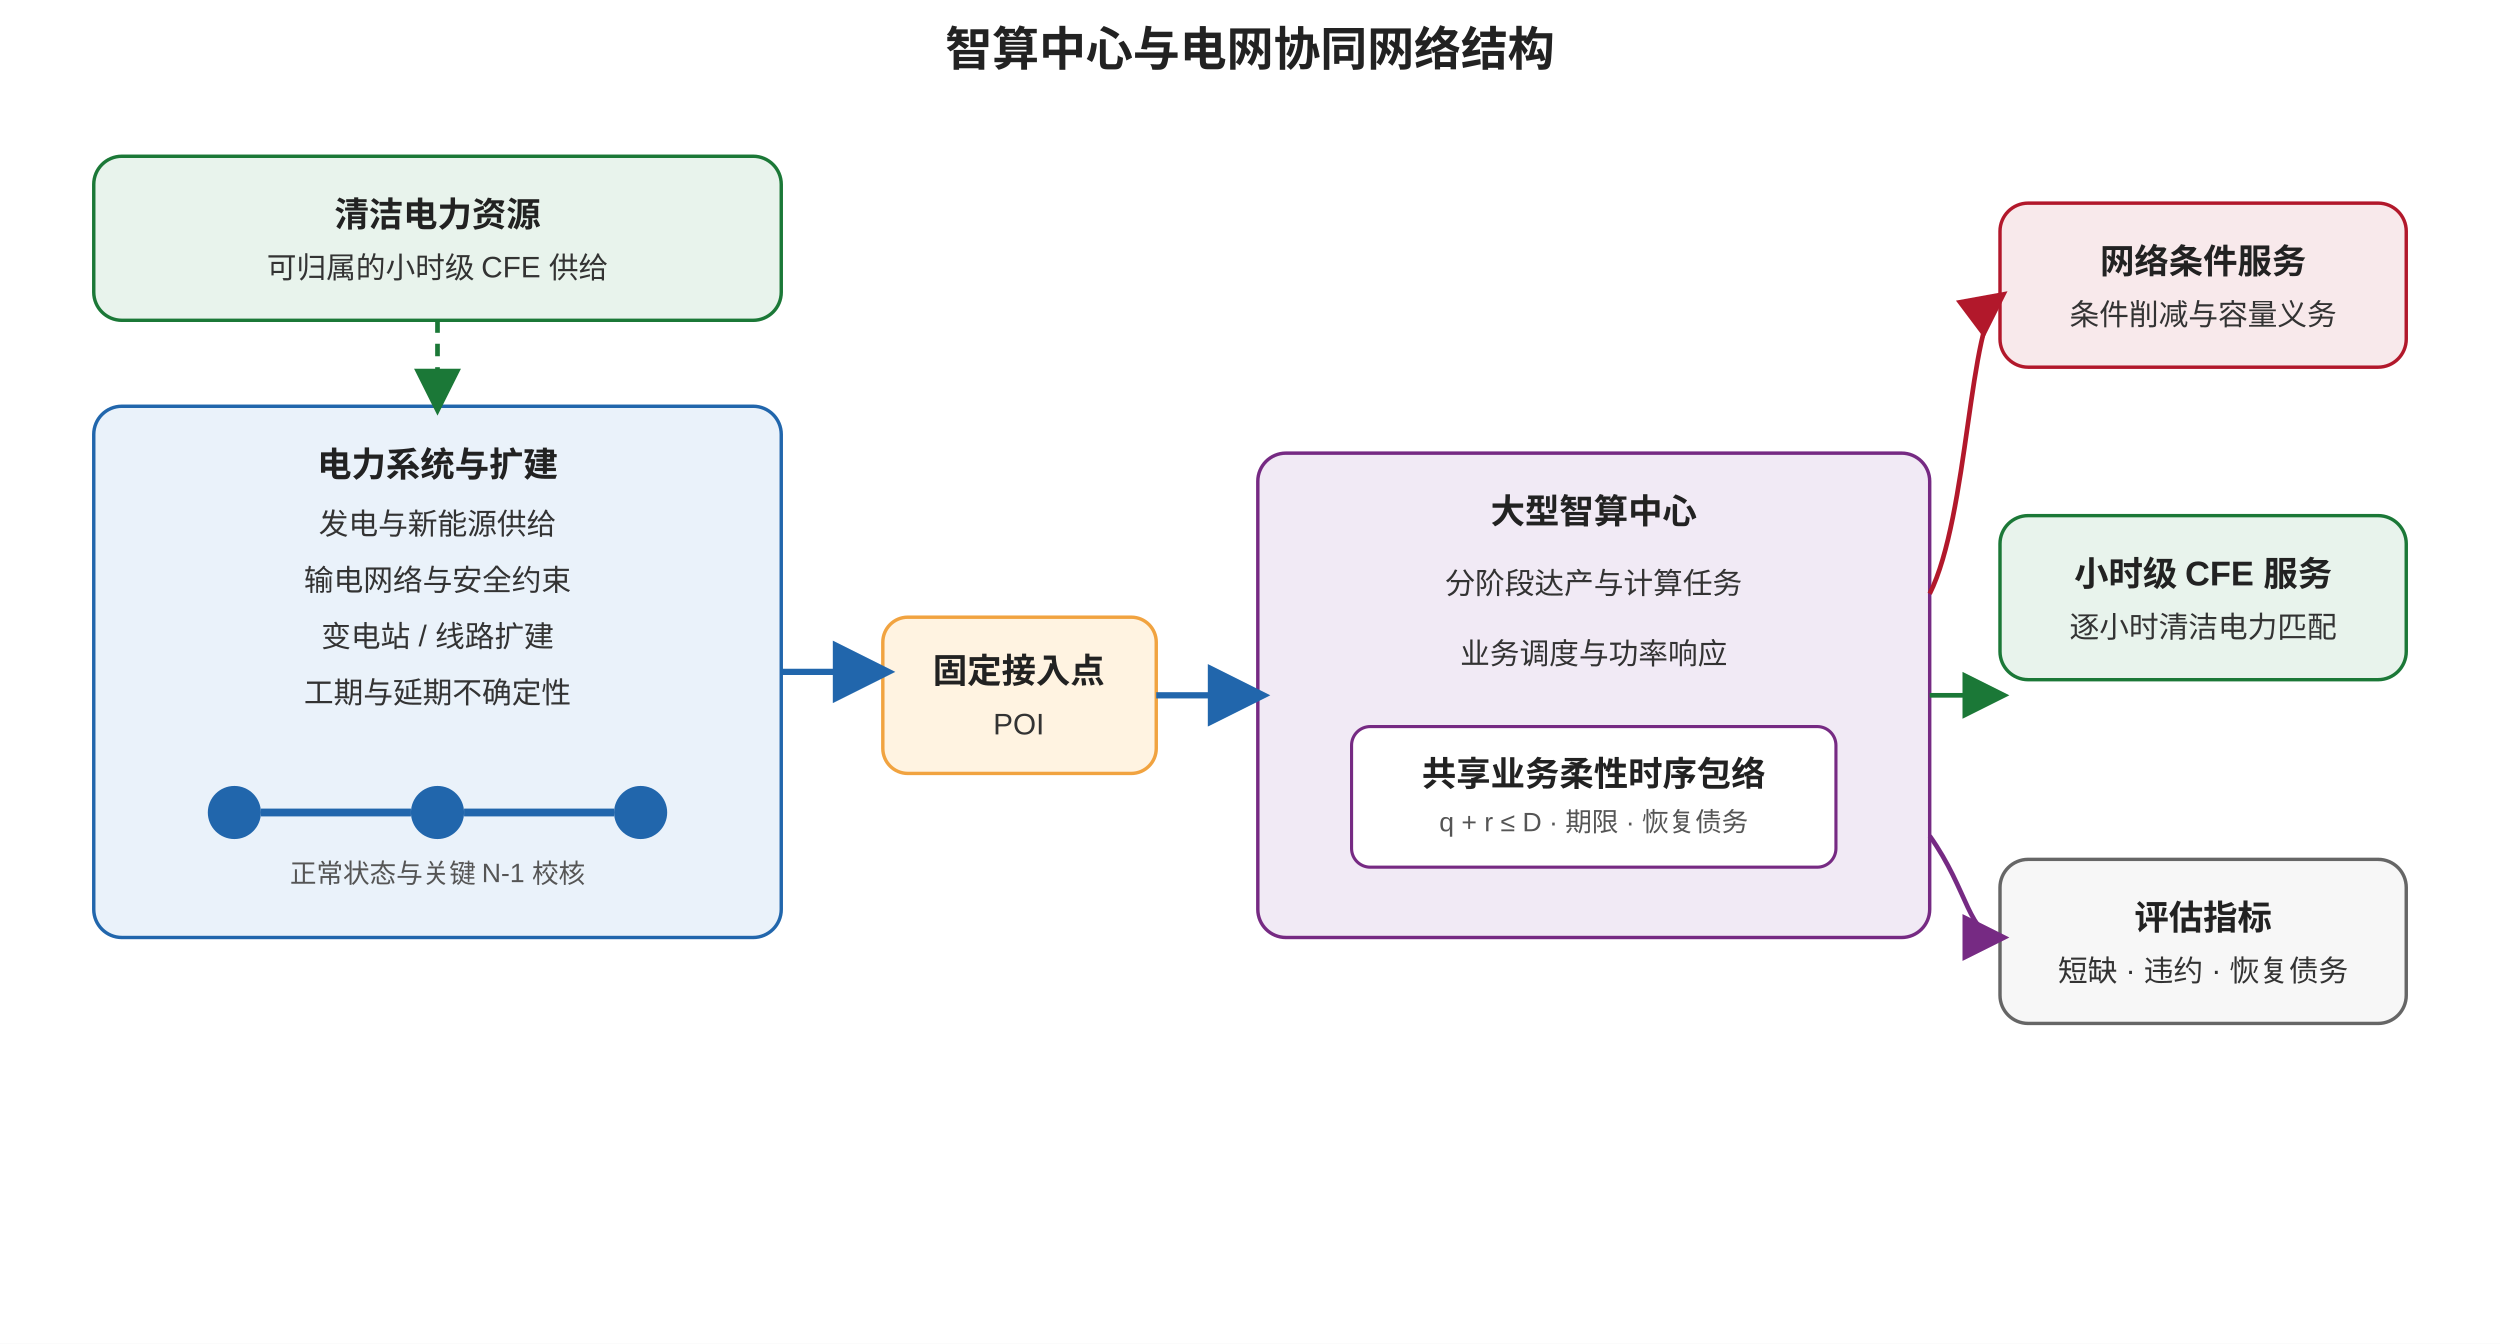
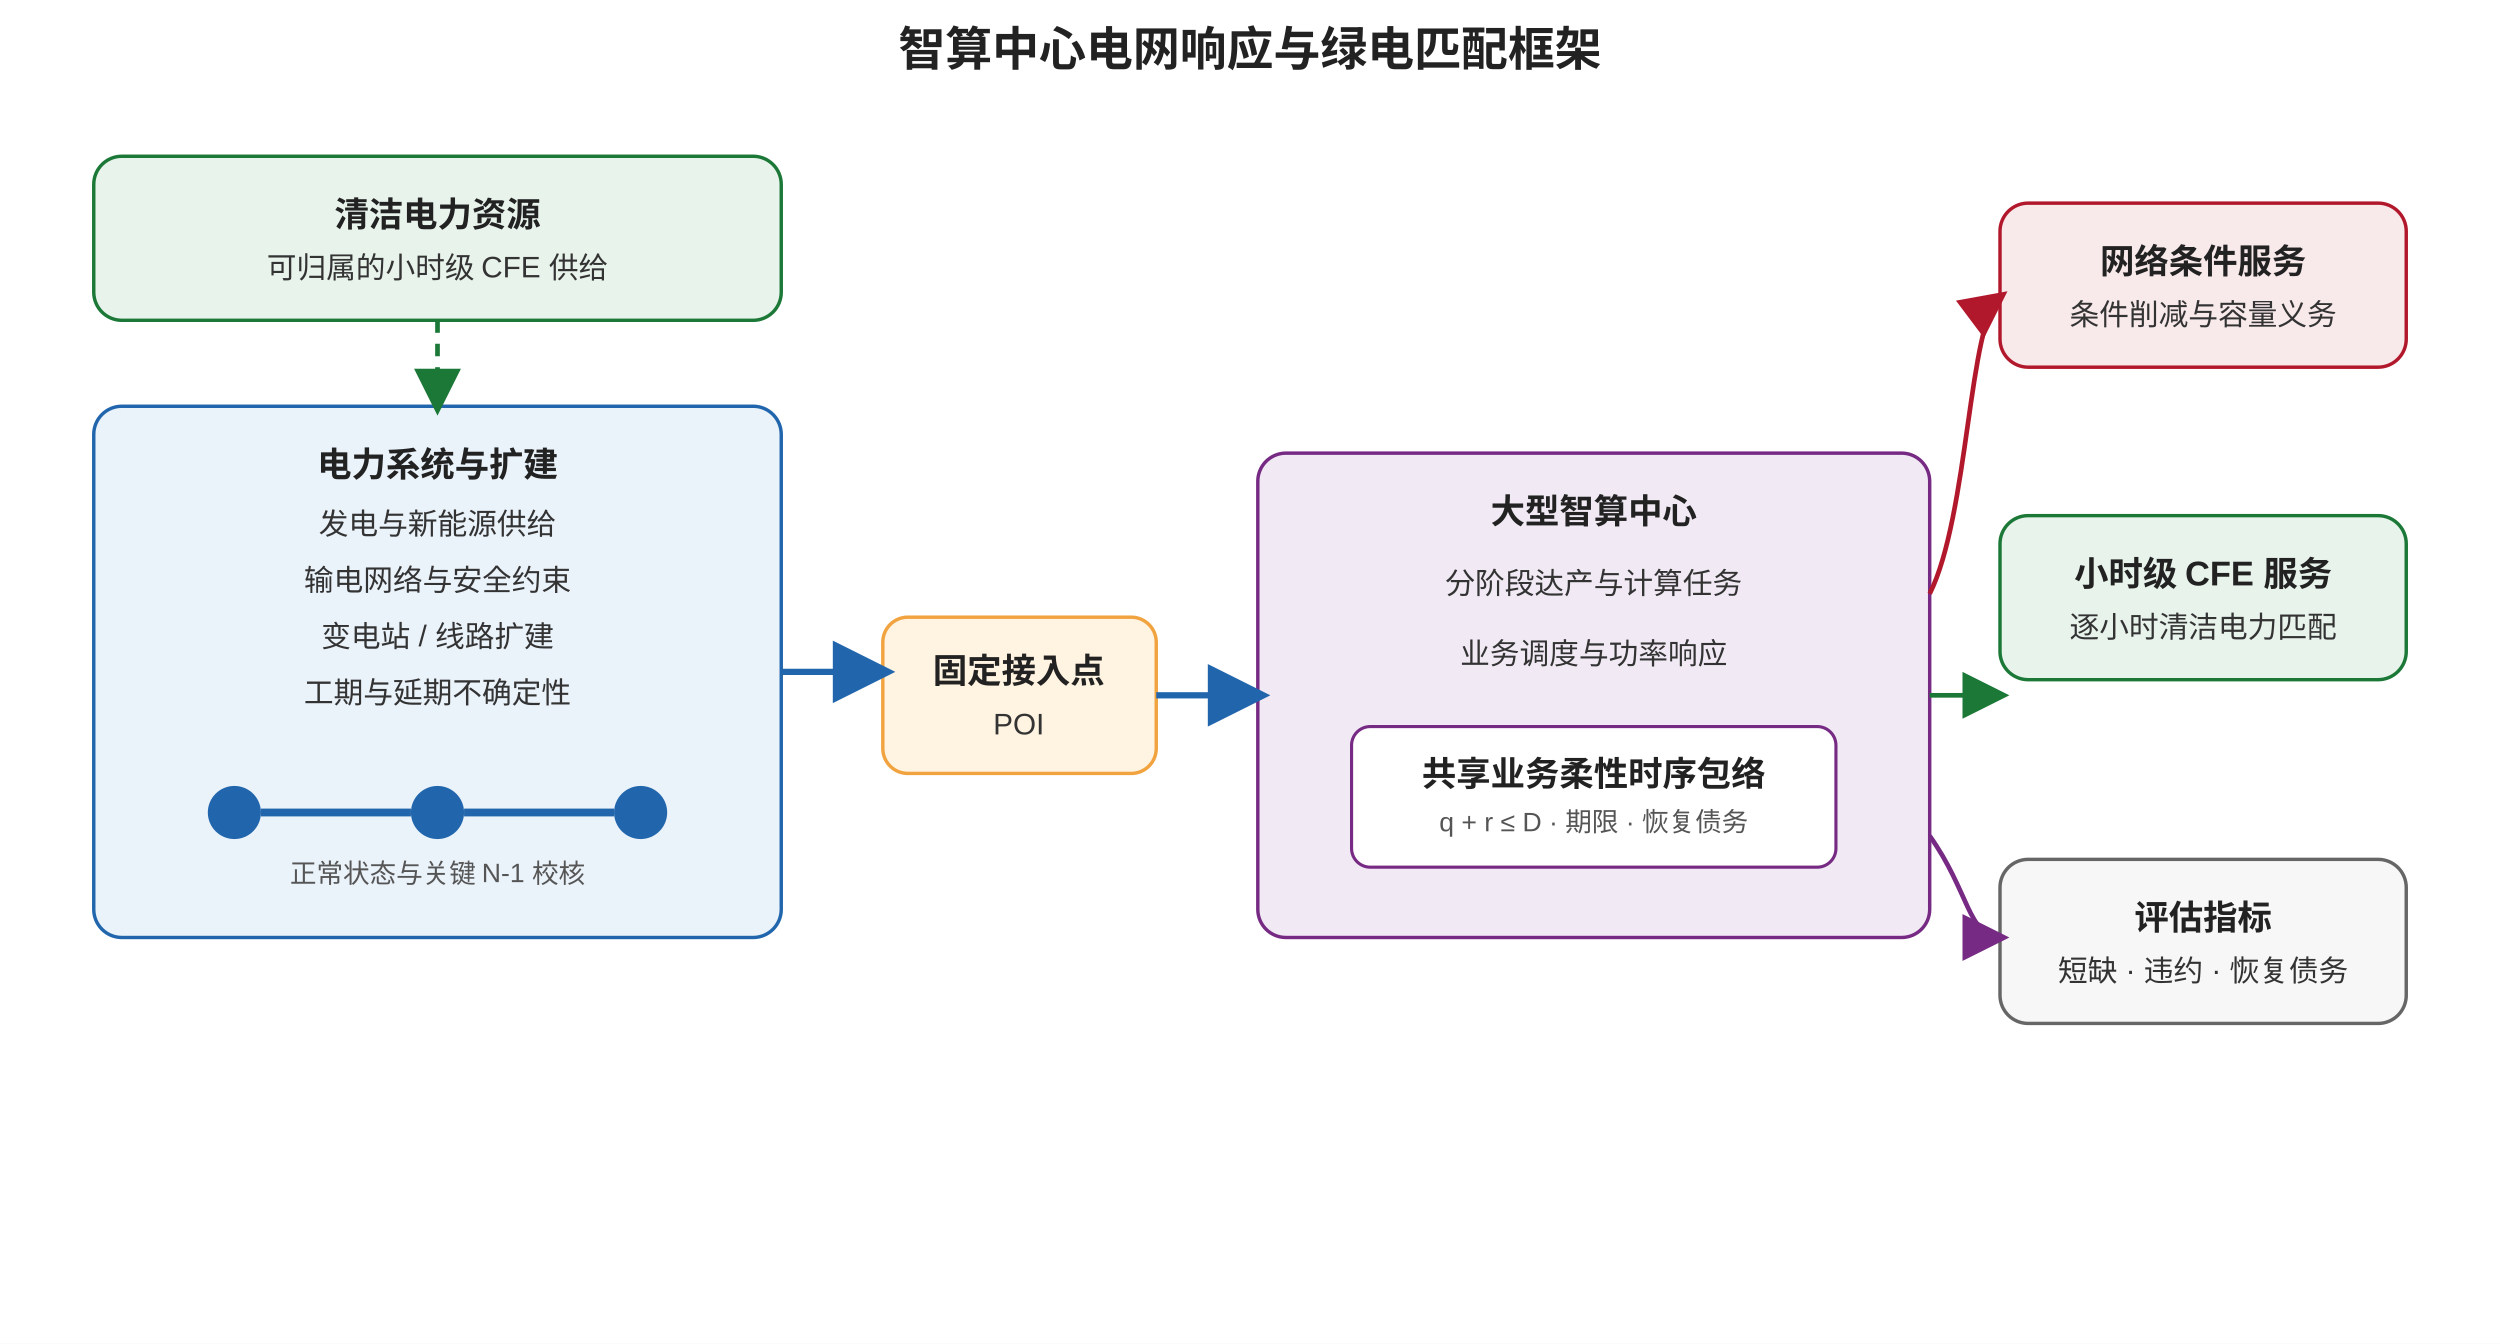
<svg xmlns="http://www.w3.org/2000/svg" width="1600" height="860" viewBox="0 0 1600 860">
  <defs>
    <marker id="blue" markerWidth="10" markerHeight="10" refX="8" refY="5" orient="auto">
      <path d="M0,0 L10,5 L0,10 z" fill="#2166AC" />
    </marker>
    <marker id="green" markerWidth="10" markerHeight="10" refX="8" refY="5" orient="auto">
      <path d="M0,0 L10,5 L0,10 z" fill="#1B7837" />
    </marker>
    <marker id="red" markerWidth="10" markerHeight="10" refX="8" refY="5" orient="auto">
      <path d="M0,0 L10,5 L0,10 z" fill="#B2182B" />
    </marker>
    <marker id="purple" markerWidth="10" markerHeight="10" refX="8" refY="5" orient="auto">
      <path d="M0,0 L10,5 L0,10 z" fill="#762A83" />
    </marker>
    <style>
      .title{font:700 30px Arial,'Microsoft YaHei',sans-serif;fill:#222222}.head{font:700 22px Arial,'Microsoft YaHei',sans-serif;fill:#222222}.body{font:400 19px Arial,'Microsoft YaHei',sans-serif;fill:#333333}.small{font:400 17px Arial,'Microsoft YaHei',sans-serif;fill:#555555}.box{stroke-width:2.2}.line{fill:none;stroke-width:3;marker-end:url(#blue)}
    </style>
  </defs>
  <rect width="1600" height="860" fill="#FFFFFF" />
-   <text x="800" y="42" text-anchor="middle" class="title">智算中心与电网协同网络结构</text>
+   <text x="800" y="42" text-anchor="middle" class="title">智算中心电网响应与绿电匹配框架</text>
  <rect x="60" y="260" width="440" height="340" rx="18" fill="#EAF2FA" stroke="#2166AC" class="box" />
  <text x="280" y="305" text-anchor="middle" class="head">电力系统与扩建</text>
  <text x="280" y="342" text-anchor="middle" class="body">发电与新能源供给</text>
  <text x="280" y="378" text-anchor="middle" class="body">输电网络与安全约束</text>
  <text x="280" y="414" text-anchor="middle" class="body">变电站 / 线路扩建</text>
  <text x="280" y="450" text-anchor="middle" class="body">工期与延期不确定性</text>
  <circle cx="150" cy="520" r="17" fill="#2166AC" />
  <circle cx="280" cy="520" r="17" fill="#2166AC" />
  <circle cx="410" cy="520" r="17" fill="#2166AC" />
  <path d="M167 520 H263 M297 520 H393" fill="none" stroke="#2166AC" stroke-width="5" />
  <text x="280" y="565" text-anchor="middle" class="small">正常状态与关键 N-1 校核</text>
  <rect x="60" y="100" width="440" height="105" rx="18" fill="#E8F3EC" stroke="#1B7837" class="box" />
  <text x="280" y="145" text-anchor="middle" class="head">清洁电力资源</text>
  <text x="280" y="178" text-anchor="middle" class="body">可归属的小时级 CFE 供给</text>
  <rect x="565" y="395" width="175" height="100" rx="16" fill="#FFF3E1" stroke="#F1A340" class="box" />
  <text x="652" y="437" text-anchor="middle" class="head">固定接入点</text>
  <text x="652" y="470" text-anchor="middle" class="body">POI</text>
  <rect x="805" y="290" width="430" height="310" rx="18" fill="#F1EAF5" stroke="#762A83" class="box" />
  <text x="1020" y="335" text-anchor="middle" class="head">大型智算中心</text>
  <text x="1020" y="380" text-anchor="middle" class="body">分阶段达产与计算任务</text>
  <text x="1020" y="425" text-anchor="middle" class="body">业务调度与功率响应</text>
  <rect x="865" y="465" width="310" height="90" rx="12" fill="#FFFFFF" stroke="#762A83" stroke-width="2" />
  <text x="1020" y="503" text-anchor="middle" class="head">共享业务柔性时序包络</text>
  <text x="1020" y="532" text-anchor="middle" class="small">q + r ≤ D · 期限 · 恢复债务</text>
  <rect x="1280" y="130" width="260" height="105" rx="18" fill="#F8E9EB" stroke="#B2182B" class="box" />
  <text x="1410" y="175" text-anchor="middle" class="head">网络条件服务</text>
  <text x="1410" y="208" text-anchor="middle" class="body">条件削减与容量义务</text>
  <rect x="1280" y="330" width="260" height="105" rx="18" fill="#E8F3EC" stroke="#1B7837" class="box" />
  <text x="1410" y="375" text-anchor="middle" class="head">小时级 CFE 服务</text>
  <text x="1410" y="408" text-anchor="middle" class="body">逐小时清洁电力匹配</text>
  <rect x="1280" y="550" width="260" height="105" rx="18" fill="#F7F7F7" stroke="#666666" class="box" />
  <text x="1410" y="595" text-anchor="middle" class="head">评估指标</text>
  <text x="1410" y="628" text-anchor="middle" class="body">短缺 · 违约 · 恢复债务</text>
  <path d="M500 430 H565" fill="none" stroke="#2166AC" stroke-width="4" marker-end="url(#blue)" />
  <path d="M740 445 H805" fill="none" stroke="#2166AC" stroke-width="4" marker-end="url(#blue)" />
  <path d="M280 205 V260" fill="none" stroke="#1B7837" stroke-width="3" stroke-dasharray="8 7" marker-end="url(#green)" />
  <path d="M1235 380 C1260 330 1260 205 1280 190" fill="none" stroke="#B2182B" stroke-width="3" marker-end="url(#red)" />
  <path d="M1235 445 H1280" fill="none" stroke="#1B7837" stroke-width="3" marker-end="url(#green)" />
  <path d="M1235 535 C1260 570 1260 600 1280 600" fill="none" stroke="#762A83" stroke-width="3" marker-end="url(#purple)" />
</svg>
